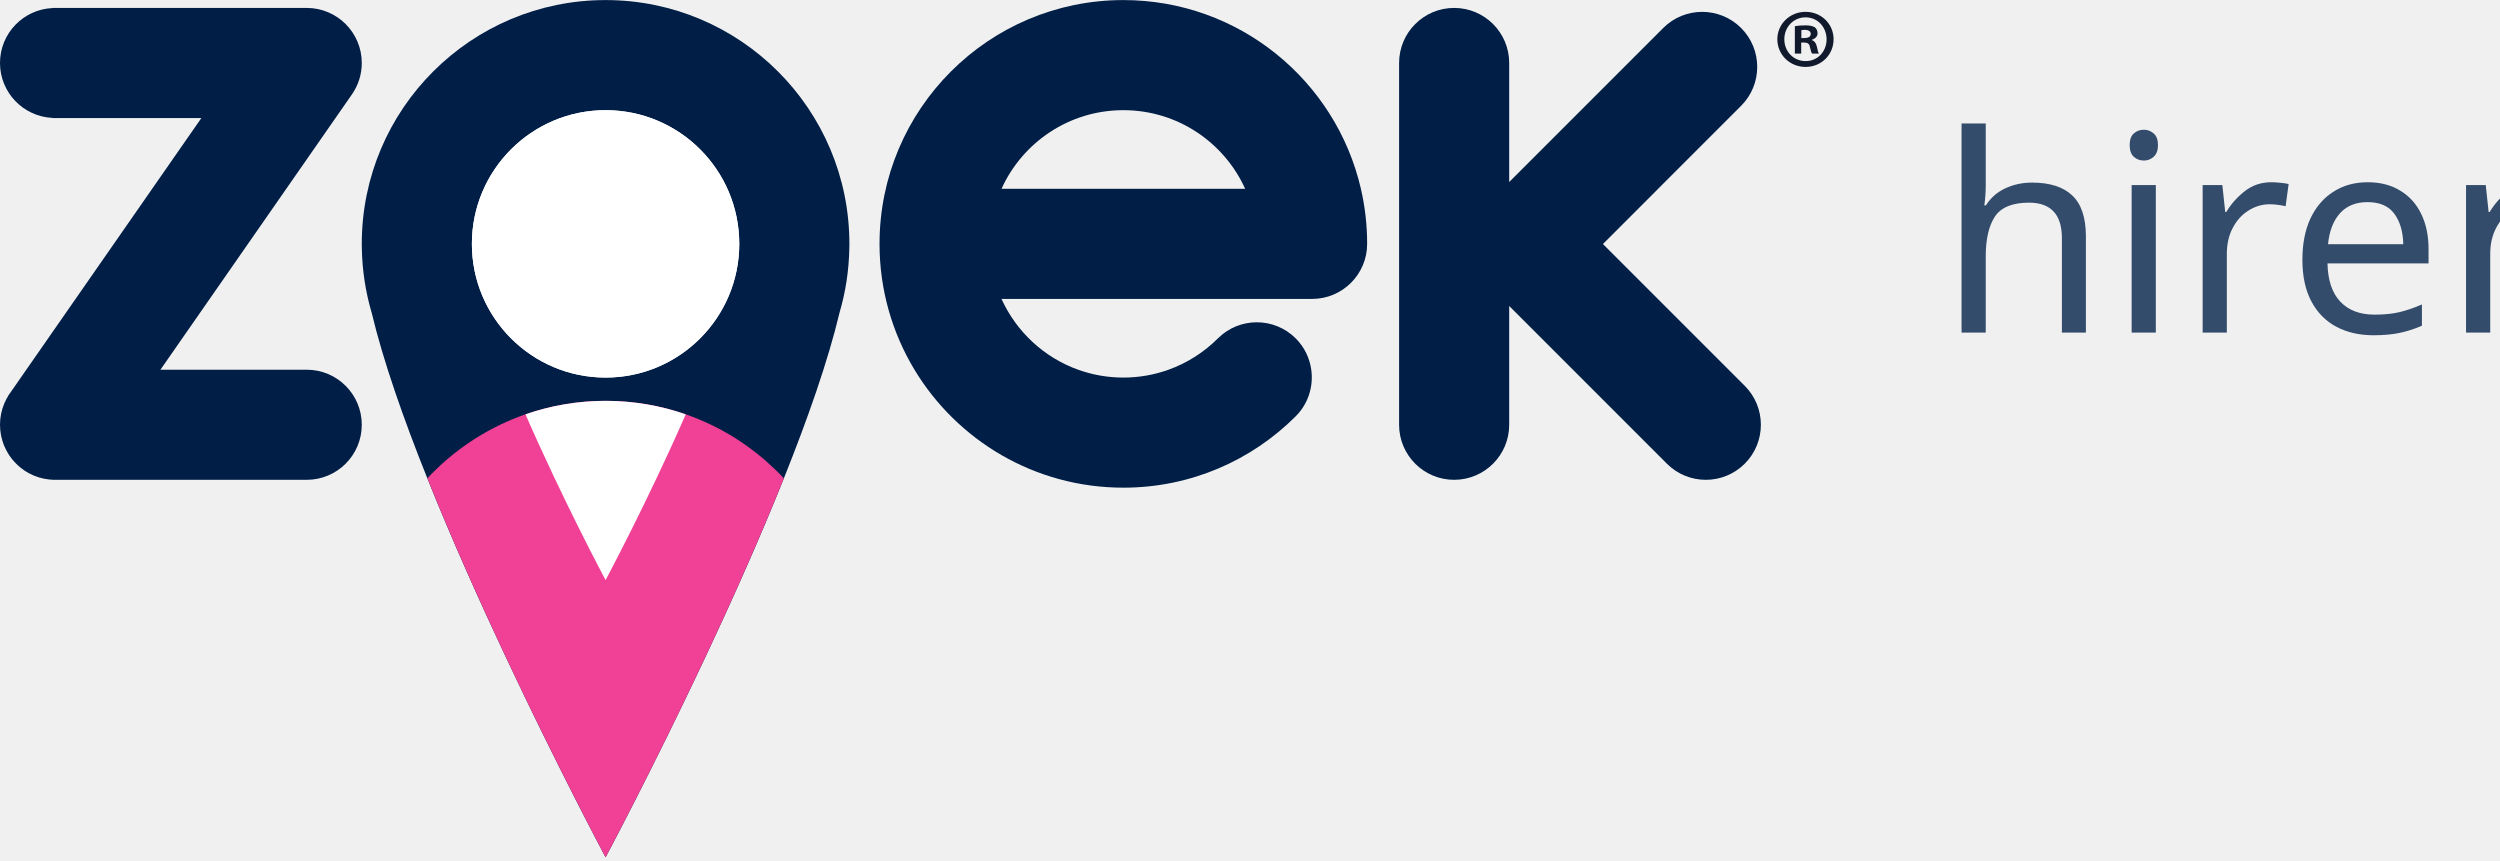
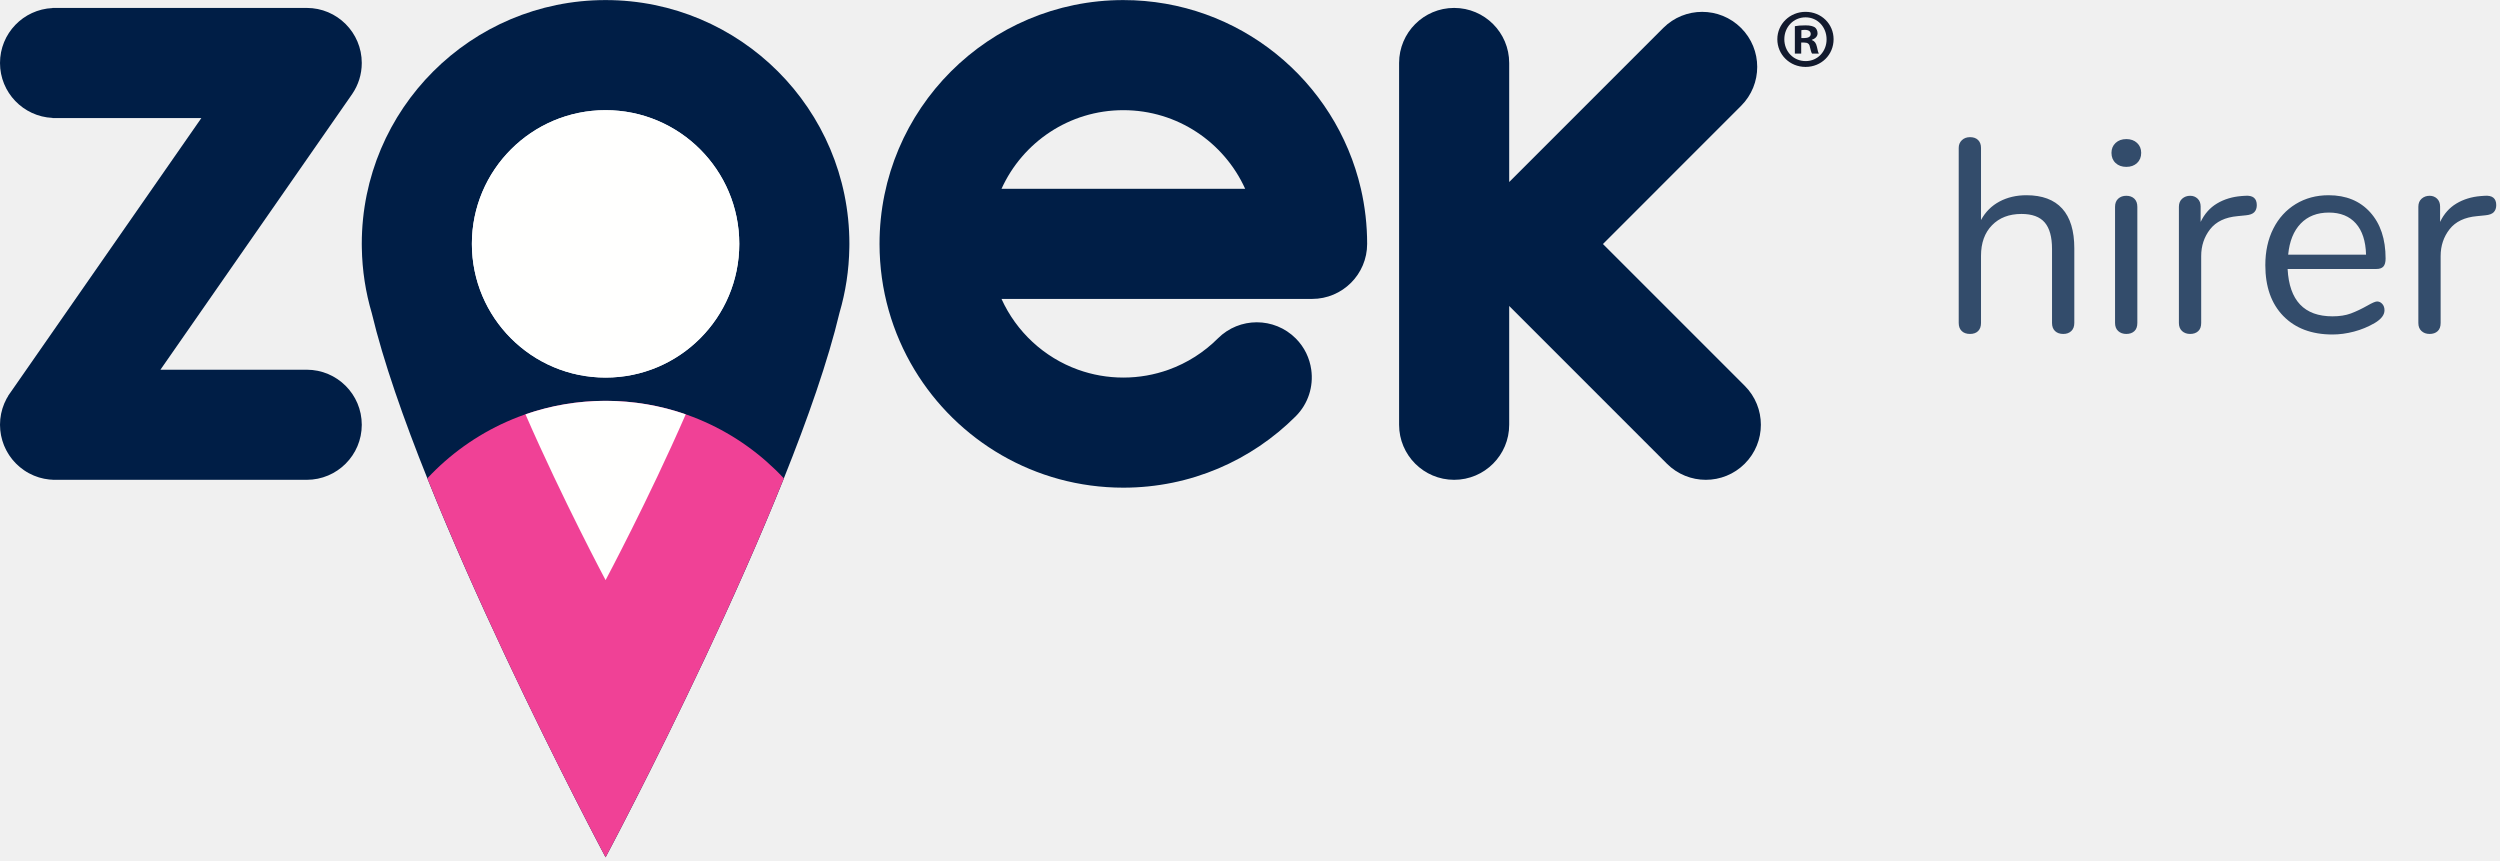
<svg xmlns="http://www.w3.org/2000/svg" width="218px" height="75px" viewBox="0 0 218 75" version="1.1">
  <defs />
  <g id="Page-1" stroke="none" stroke-width="1" fill="none" fill-rule="evenodd">
    <g id="zoek-hirer-logo">
      <g id="zoek-hirer-logo-copy-5">
        <path d="M52.807,32.924 C46.368,32.924 41.148,27.704 41.148,21.265 C41.148,14.827 46.368,9.607 52.807,9.607 C59.246,9.607 64.465,14.827 64.465,21.265 C64.465,27.704 59.246,32.924 52.807,32.924 M52.807,0.006 C41.065,0.006 31.547,9.524 31.547,21.265 C31.547,21.375 31.548,21.487 31.551,21.601 C31.582,23.58 31.883,25.493 32.419,27.305 C36.416,44.033 52.807,74.758 52.807,74.758 C52.807,74.758 69.225,44.005 73.205,27.272 C73.734,25.47 74.032,23.568 74.062,21.602 C74.065,21.488 74.067,21.376 74.067,21.265 C74.067,9.524 64.548,0.006 52.807,0.006" id="Fill-1" fill="#001E46" />
        <path d="M26.746,32.239 L13.99,32.239 L30.718,8.189 L30.717,8.189 C31.241,7.42 31.547,6.492 31.547,5.492 C31.547,2.841 29.398,0.691 26.746,0.691 L4.577,0.691 L4.577,0.703 C2.03,0.82 0,2.916 0,5.492 C0,8.068 2.03,10.164 4.577,10.281 L4.577,10.293 L17.56,10.293 L0.868,34.29 C0.856,34.308 0.841,34.324 0.829,34.342 C0.829,34.343 0.828,34.344 0.827,34.346 C0.817,34.361 0.807,34.378 0.797,34.393 L0.704,34.527 L0.712,34.533 C0.666,34.609 0.617,34.683 0.575,34.761 C0.569,34.771 0.565,34.781 0.56,34.791 C0.492,34.92 0.428,35.052 0.371,35.187 C0.346,35.248 0.326,35.311 0.303,35.373 C0.272,35.457 0.239,35.541 0.212,35.628 C0.182,35.723 0.161,35.82 0.138,35.917 C0.124,35.972 0.107,36.026 0.096,36.082 C0.032,36.398 0,36.718 0,37.037 C0,37.038 0,37.039 0,37.04 C0,37.054 0.002,37.068 0.002,37.083 C0.004,37.225 0.01,37.366 0.024,37.506 C0.031,37.585 0.045,37.662 0.057,37.74 C0.068,37.815 0.076,37.89 0.091,37.965 C0.109,38.058 0.134,38.149 0.158,38.24 C0.173,38.299 0.185,38.358 0.203,38.415 C0.23,38.506 0.262,38.593 0.294,38.681 C0.316,38.74 0.335,38.8 0.359,38.858 C0.391,38.936 0.428,39.012 0.464,39.088 C0.495,39.155 0.525,39.221 0.56,39.286 C0.593,39.35 0.631,39.411 0.667,39.472 C0.711,39.547 0.754,39.621 0.801,39.693 C0.835,39.744 0.873,39.792 0.908,39.842 C0.964,39.919 1.019,39.997 1.08,40.071 C1.117,40.116 1.157,40.159 1.196,40.203 C1.259,40.275 1.322,40.348 1.39,40.416 C1.442,40.469 1.498,40.516 1.552,40.566 C1.611,40.621 1.668,40.678 1.731,40.73 C1.837,40.817 1.947,40.899 2.059,40.977 C2.074,40.988 2.088,41 2.104,41.011 C2.104,41.011 2.105,41.012 2.106,41.012 C2.24,41.104 2.379,41.188 2.523,41.266 C2.526,41.267 2.529,41.269 2.532,41.27 C2.667,41.343 2.806,41.409 2.949,41.469 C3.005,41.493 3.063,41.51 3.12,41.532 C3.209,41.565 3.298,41.6 3.39,41.629 C3.48,41.656 3.571,41.677 3.663,41.699 C3.723,41.714 3.783,41.732 3.844,41.744 C3.993,41.775 4.143,41.797 4.293,41.813 C4.299,41.813 4.305,41.815 4.31,41.815 C4.399,41.824 4.488,41.826 4.577,41.83 L4.577,41.84 L26.746,41.84 C29.398,41.84 31.547,39.691 31.547,37.04 C31.547,34.388 29.398,32.239 26.746,32.239" id="Fill-2" fill="#001E46" />
        <path d="M139.775,21.278 L151.823,9.229 C153.698,7.355 153.698,4.315 151.823,2.44 C149.948,0.566 146.909,0.566 145.034,2.44 L131.602,15.872 L131.602,5.492 C131.602,2.841 129.453,0.691 126.802,0.691 C124.15,0.691 122.001,2.841 122.001,5.492 L122.001,37.039 C122.001,39.691 124.15,41.84 126.802,41.84 C129.453,41.84 131.602,39.691 131.602,37.039 L131.602,26.683 L145.353,40.434 C147.227,42.309 150.267,42.309 152.142,40.434 C154.017,38.559 154.017,35.52 152.142,33.645 L139.775,21.278 Z" id="Fill-3" fill="#001E46" />
        <path d="M97.955,9.607 C102.682,9.607 106.749,12.421 108.579,16.465 L87.331,16.465 C89.161,12.421 93.228,9.607 97.955,9.607 M118.671,16.465 C116.494,7.035 108.045,0.006 97.955,0.006 C86.213,0.006 76.695,9.524 76.695,21.265 C76.695,25.281 77.809,29.035 79.743,32.239 C83.465,38.403 90.228,42.525 97.955,42.525 C103.826,42.525 109.14,40.146 112.988,36.299 C112.988,36.299 112.988,36.299 112.988,36.298 C114.095,35.191 114.543,33.679 114.342,32.239 C114.203,31.24 113.756,30.277 112.988,29.509 C111.113,27.635 108.074,27.635 106.199,29.509 C104.996,30.712 103.531,31.652 101.898,32.239 C100.666,32.681 99.339,32.924 97.955,32.924 C96.571,32.924 95.244,32.681 94.012,32.239 C91.037,31.17 88.625,28.925 87.331,26.066 L114.414,26.066 C117.065,26.066 119.215,23.917 119.215,21.265 C119.215,19.614 119.027,18.008 118.671,16.465" id="Fill-4" fill="#001E46" />
        <path d="M68.353,41.714 C64.473,37.555 58.944,34.953 52.807,34.953 C46.672,34.953 41.144,37.553 37.264,41.71 C43.561,57.426 52.807,74.758 52.807,74.758 C52.807,74.758 62.056,57.432 68.353,41.714 Z" id="Fill-5" fill="#F04196" />
-         <path d="M45.821,36.129 C49.065,43.571 52.807,50.586 52.807,50.586 C52.807,50.586 56.551,43.572 59.795,36.13 C57.607,35.368 55.255,34.953 52.807,34.953 C50.359,34.953 48.009,35.368 45.821,36.129" id="Fill-6" fill="#FFFFFF" />
-         <path d="M157.079,3.318 L157.341,3.318 C157.647,3.318 157.895,3.216 157.895,2.968 C157.895,2.75 157.735,2.604 157.385,2.604 C157.239,2.604 157.137,2.619 157.079,2.633 L157.079,3.318 Z M157.065,4.672 L156.511,4.672 L156.511,2.284 C156.729,2.24 157.035,2.211 157.429,2.211 C157.879,2.211 158.083,2.284 158.259,2.386 C158.389,2.488 158.491,2.677 158.491,2.91 C158.491,3.172 158.287,3.376 157.997,3.464 L157.997,3.493 C158.229,3.58 158.361,3.755 158.433,4.075 C158.506,4.439 158.549,4.584 158.608,4.672 L158.011,4.672 C157.939,4.584 157.895,4.366 157.821,4.089 C157.779,3.827 157.633,3.711 157.327,3.711 L157.065,3.711 L157.065,4.672 Z M155.593,3.42 C155.593,4.483 156.381,5.327 157.457,5.327 C158.506,5.327 159.278,4.483 159.278,3.434 C159.278,2.371 158.506,1.512 157.443,1.512 C156.381,1.512 155.593,2.371 155.593,3.42 L155.593,3.42 Z M159.889,3.42 C159.889,4.774 158.827,5.836 157.443,5.836 C156.075,5.836 154.983,4.774 154.983,3.42 C154.983,2.095 156.075,1.032 157.443,1.032 C158.827,1.032 159.889,2.095 159.889,3.42 L159.889,3.42 Z" id="Fill-7" fill="#111A2D" />
-         <path d="M52.807,32.924 C46.368,32.924 41.148,27.704 41.148,21.265 C41.148,14.827 46.368,9.607 52.807,9.607 C59.246,9.607 64.465,14.827 64.465,21.265 C64.465,27.704 59.246,32.924 52.807,32.924" id="Fill-8" fill="#FFFFFF" />
+         <path d="M45.821,36.129 C49.065,43.571 52.807,50.586 52.807,50.586 C52.807,50.586 56.551,43.572 59.795,36.13 C57.607,35.368 55.255,34.953 52.807,34.953 C50.359,34.953 48.009,35.368 45.821,36.129" id="Fill-6" fill="#FFFFFE" />
+         <path d="M157.079,3.318 L157.341,3.318 C157.647,3.318 157.895,3.216 157.895,2.968 C157.895,2.75 157.735,2.604 157.385,2.604 C157.239,2.604 157.137,2.619 157.079,2.633 L157.079,3.318 Z M157.065,4.672 L156.511,4.672 L156.511,2.284 C156.729,2.24 157.035,2.211 157.429,2.211 C157.879,2.211 158.083,2.284 158.259,2.386 C158.389,2.488 158.491,2.677 158.491,2.91 C158.491,3.172 158.287,3.376 157.997,3.464 L157.997,3.493 C158.229,3.58 158.361,3.755 158.433,4.075 C158.506,4.439 158.549,4.584 158.608,4.672 L158.011,4.672 C157.939,4.584 157.895,4.366 157.821,4.089 C157.779,3.827 157.633,3.711 157.327,3.711 L157.065,3.711 L157.065,4.672 Z M155.593,3.42 C155.593,4.483 156.381,5.327 157.457,5.327 C158.506,5.327 159.278,4.483 159.278,3.434 C159.278,2.371 158.506,1.512 157.443,1.512 C156.381,1.512 155.593,2.371 155.593,3.42 L155.593,3.42 Z M159.889,3.42 C159.889,4.774 158.827,5.836 157.443,5.836 C156.075,5.836 154.983,4.774 154.983,3.42 C154.983,2.095 156.075,1.032 157.443,1.032 C158.827,1.032 159.889,2.095 159.889,3.42 L159.889,3.42 Z" id="Fill-7" fill="#121A2E" />
+         <path d="M52.807,32.924 C46.368,32.924 41.148,27.704 41.148,21.265 C41.148,14.827 46.368,9.607 52.807,9.607 C59.246,9.607 64.465,14.827 64.465,21.265 C64.465,27.704 59.246,32.924 52.807,32.924" id="Fill-8" fill="#FFFFFE" />
      </g>
-       <text id="hirer-copy" font-family="Nunito-Regular, Nunito" font-size="24" font-weight="normal" fill="#334C6B">
-         <tspan x="169" y="29">hirer</tspan>
-       </text>
+       <path d="M179.824,18.188 C180.528,18.964 180.88,20.12 180.88,21.656 L180.88,28.16 C180.88,28.464 180.792,28.7 180.616,28.868 C180.44,29.036 180.208,29.12 179.92,29.12 C179.616,29.12 179.376,29.036 179.2,28.868 C179.024,28.7 178.936,28.464 178.936,28.16 L178.936,21.704 C178.936,20.664 178.724,19.896 178.3,19.4 C177.876,18.904 177.2,18.656 176.272,18.656 C175.2,18.656 174.344,18.984 173.704,19.64 C173.064,20.296 172.744,21.184 172.744,22.304 L172.744,28.16 C172.744,28.464 172.66,28.7 172.492,28.868 C172.324,29.036 172.088,29.12 171.784,29.12 C171.48,29.12 171.24,29.036 171.064,28.868 C170.888,28.7 170.8,28.464 170.8,28.16 L170.8,12.896 C170.8,12.624 170.892,12.4 171.076,12.224 C171.26,12.048 171.496,11.96 171.784,11.96 C172.088,11.96 172.324,12.044 172.492,12.212 C172.66,12.38 172.744,12.608 172.744,12.896 L172.744,19.184 C173.128,18.48 173.664,17.944 174.352,17.576 C175.04,17.208 175.824,17.024 176.704,17.024 C178.08,17.024 179.12,17.412 179.824,18.188 Z M184.708,28.868 C184.524,28.7 184.432,28.464 184.432,28.16 L184.432,18.032 C184.432,17.728 184.524,17.492 184.708,17.324 C184.892,17.156 185.128,17.072 185.416,17.072 C185.704,17.072 185.936,17.156 186.112,17.324 C186.288,17.492 186.376,17.728 186.376,18.032 L186.376,28.16 C186.376,28.48 186.288,28.72 186.112,28.88 C185.936,29.04 185.704,29.12 185.416,29.12 C185.128,29.12 184.892,29.036 184.708,28.868 Z M184.48,14.216 C184.24,13.992 184.12,13.696 184.12,13.328 C184.12,12.976 184.24,12.688 184.48,12.464 C184.72,12.24 185.032,12.128 185.416,12.128 C185.8,12.128 186.112,12.24 186.352,12.464 C186.592,12.688 186.712,12.976 186.712,13.328 C186.712,13.696 186.592,13.992 186.352,14.216 C186.112,14.44 185.8,14.552 185.416,14.552 C185.032,14.552 184.72,14.44 184.48,14.216 Z M196.792,17.888 C196.792,18.144 196.72,18.348 196.576,18.5 C196.432,18.652 196.184,18.744 195.832,18.776 L195.112,18.848 C194.04,18.944 193.244,19.324 192.724,19.988 C192.204,20.652 191.944,21.432 191.944,22.328 L191.944,28.16 C191.944,28.48 191.856,28.72 191.68,28.88 C191.504,29.04 191.272,29.12 190.984,29.12 C190.696,29.12 190.46,29.036 190.276,28.868 C190.092,28.7 190,28.464 190,28.16 L190,18.032 C190,17.728 190.096,17.492 190.288,17.324 C190.48,17.156 190.712,17.072 190.984,17.072 C191.24,17.072 191.456,17.156 191.632,17.324 C191.808,17.492 191.896,17.72 191.896,18.008 L191.896,19.352 C192.232,18.648 192.708,18.112 193.324,17.744 C193.94,17.376 194.648,17.16 195.448,17.096 L195.784,17.072 C196.456,17.024 196.792,17.296 196.792,17.888 Z M207.736,26.504 C207.864,26.648 207.928,26.832 207.928,27.056 C207.928,27.456 207.648,27.824 207.088,28.16 C206.512,28.496 205.904,28.748 205.264,28.916 C204.624,29.084 204,29.168 203.392,29.168 C201.584,29.168 200.156,28.632 199.108,27.56 C198.06,26.488 197.536,25.008 197.536,23.12 C197.536,21.92 197.768,20.86 198.232,19.94 C198.696,19.02 199.348,18.304 200.188,17.792 C201.028,17.28 201.984,17.024 203.056,17.024 C204.576,17.024 205.784,17.52 206.68,18.512 C207.576,19.504 208.024,20.848 208.024,22.544 C208.024,22.864 207.96,23.096 207.832,23.24 C207.704,23.384 207.496,23.456 207.208,23.456 L199.48,23.456 C199.624,26.208 200.928,27.584 203.392,27.584 C204.016,27.584 204.552,27.5 205,27.332 C205.448,27.164 205.928,26.936 206.44,26.648 C206.856,26.408 207.136,26.288 207.28,26.288 C207.456,26.288 207.608,26.36 207.736,26.504 Z M200.62,19.496 C200.004,20.136 199.64,21.04 199.528,22.208 L206.32,22.208 C206.288,21.024 205.992,20.116 205.432,19.484 C204.872,18.852 204.088,18.536 203.08,18.536 C202.056,18.536 201.236,18.856 200.62,19.496 Z M217.672,17.888 C217.672,18.144 217.6,18.348 217.456,18.5 C217.312,18.652 217.064,18.744 216.712,18.776 L215.992,18.848 C214.92,18.944 214.124,19.324 213.604,19.988 C213.084,20.652 212.824,21.432 212.824,22.328 L212.824,28.16 C212.824,28.48 212.736,28.72 212.56,28.88 C212.384,29.04 212.152,29.12 211.864,29.12 C211.576,29.12 211.34,29.036 211.156,28.868 C210.972,28.7 210.88,28.464 210.88,28.16 L210.88,18.032 C210.88,17.728 210.976,17.492 211.168,17.324 C211.36,17.156 211.592,17.072 211.864,17.072 C212.12,17.072 212.336,17.156 212.512,17.324 C212.688,17.492 212.776,17.72 212.776,18.008 L212.776,19.352 C213.112,18.648 213.588,18.112 214.204,17.744 C214.82,17.376 215.528,17.16 216.328,17.096 L216.664,17.072 C217.336,17.024 217.672,17.296 217.672,17.888 Z" id="hirer-copy" fill="#334C6B" />
    </g>
  </g>
</svg>
